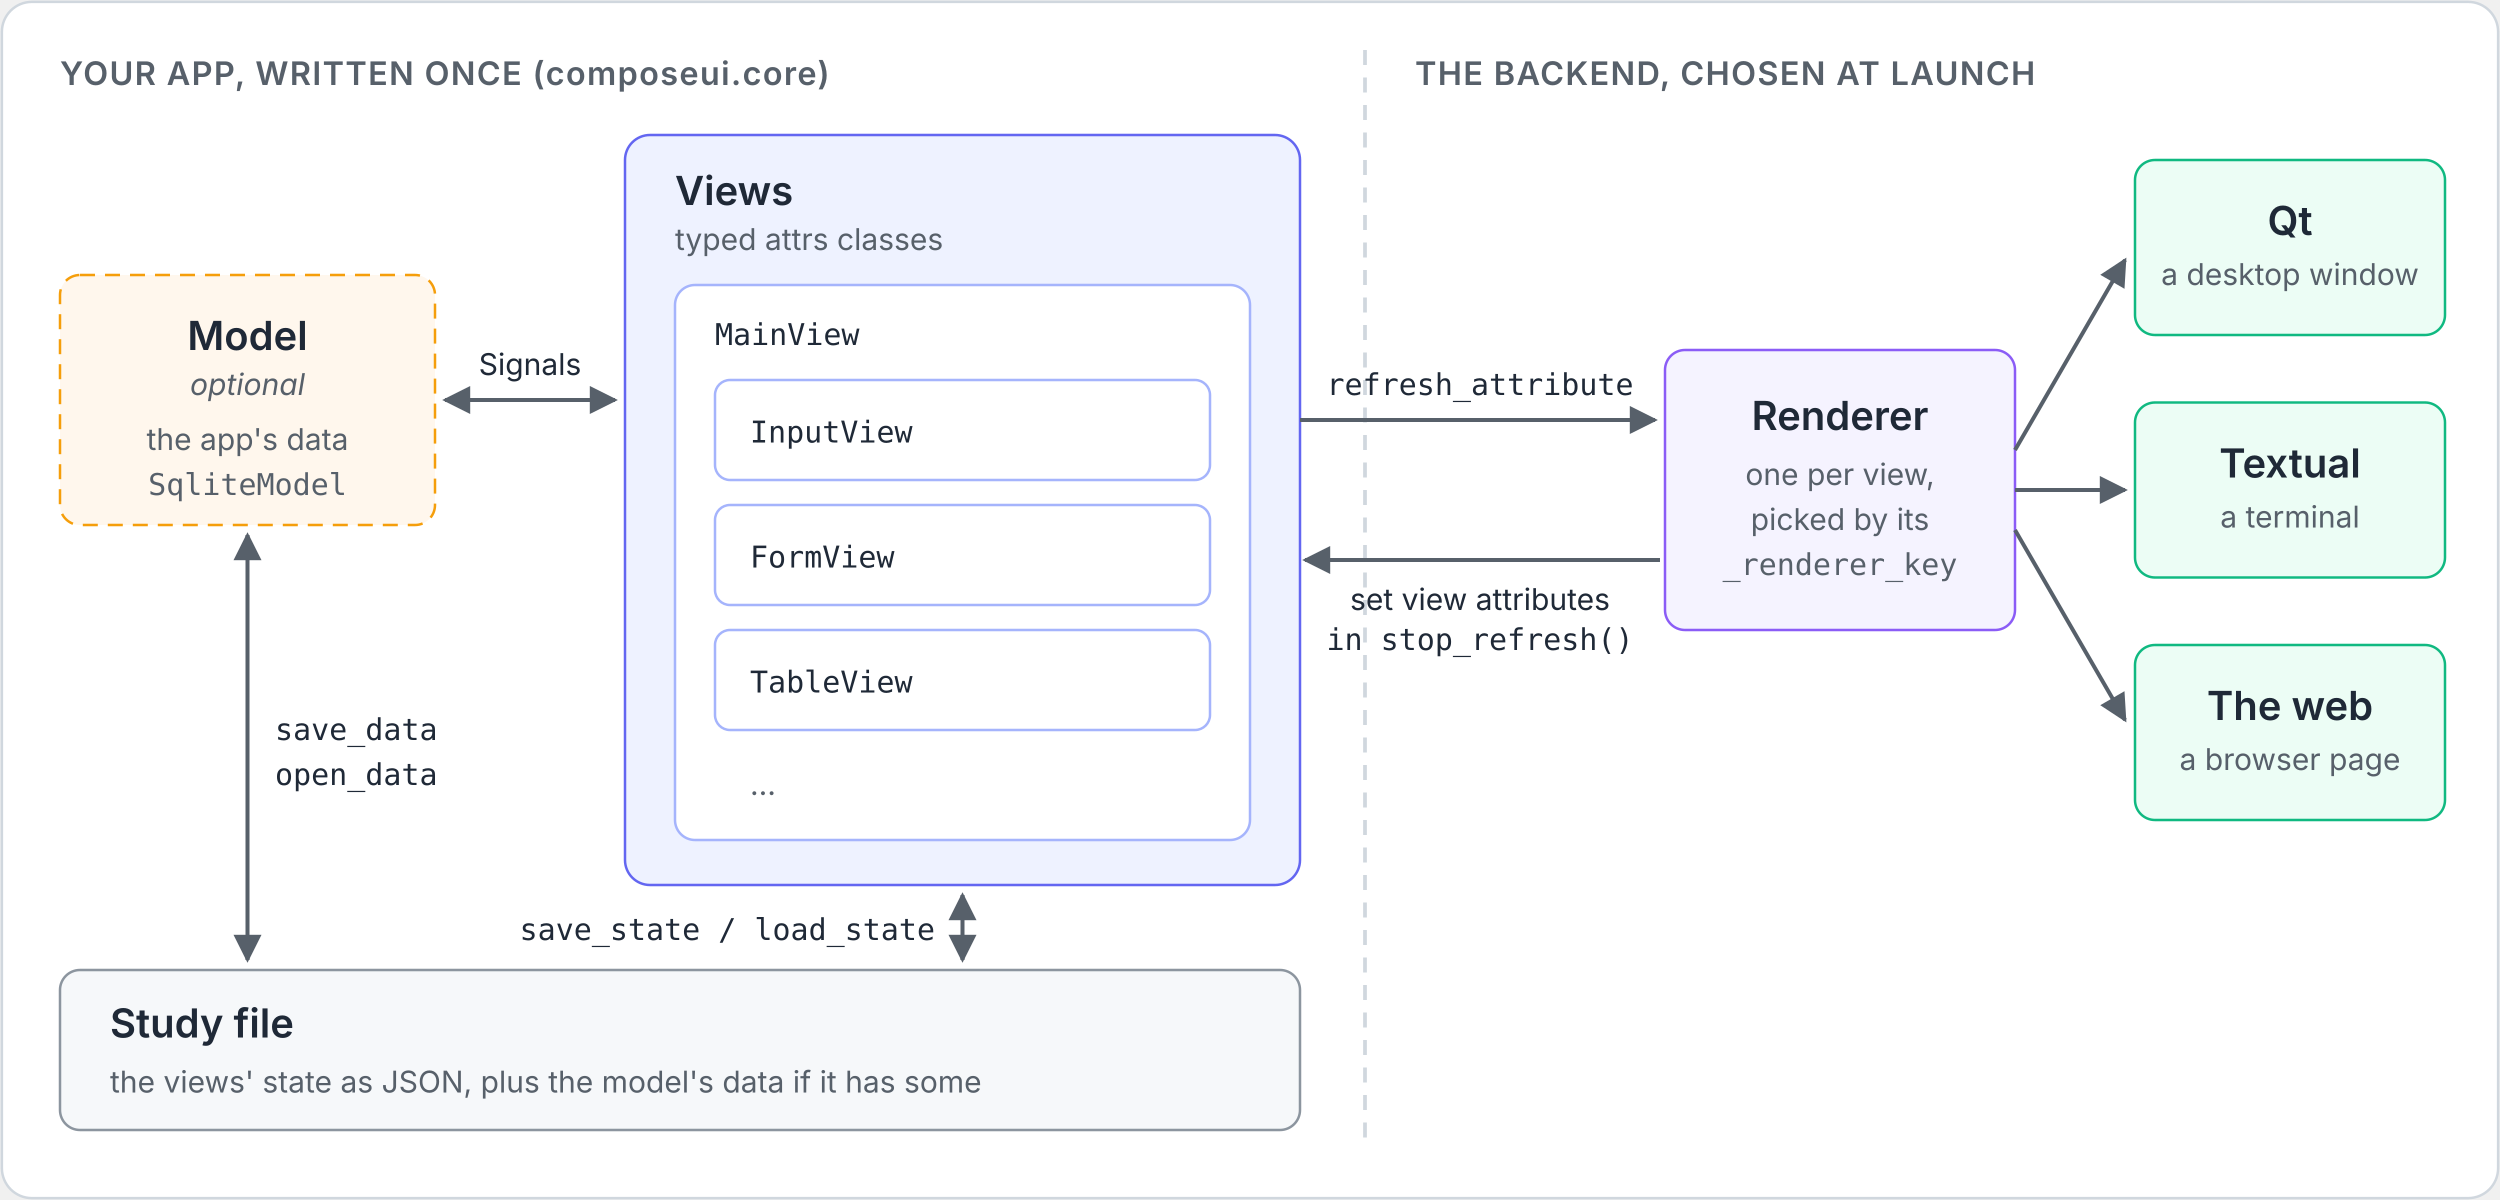
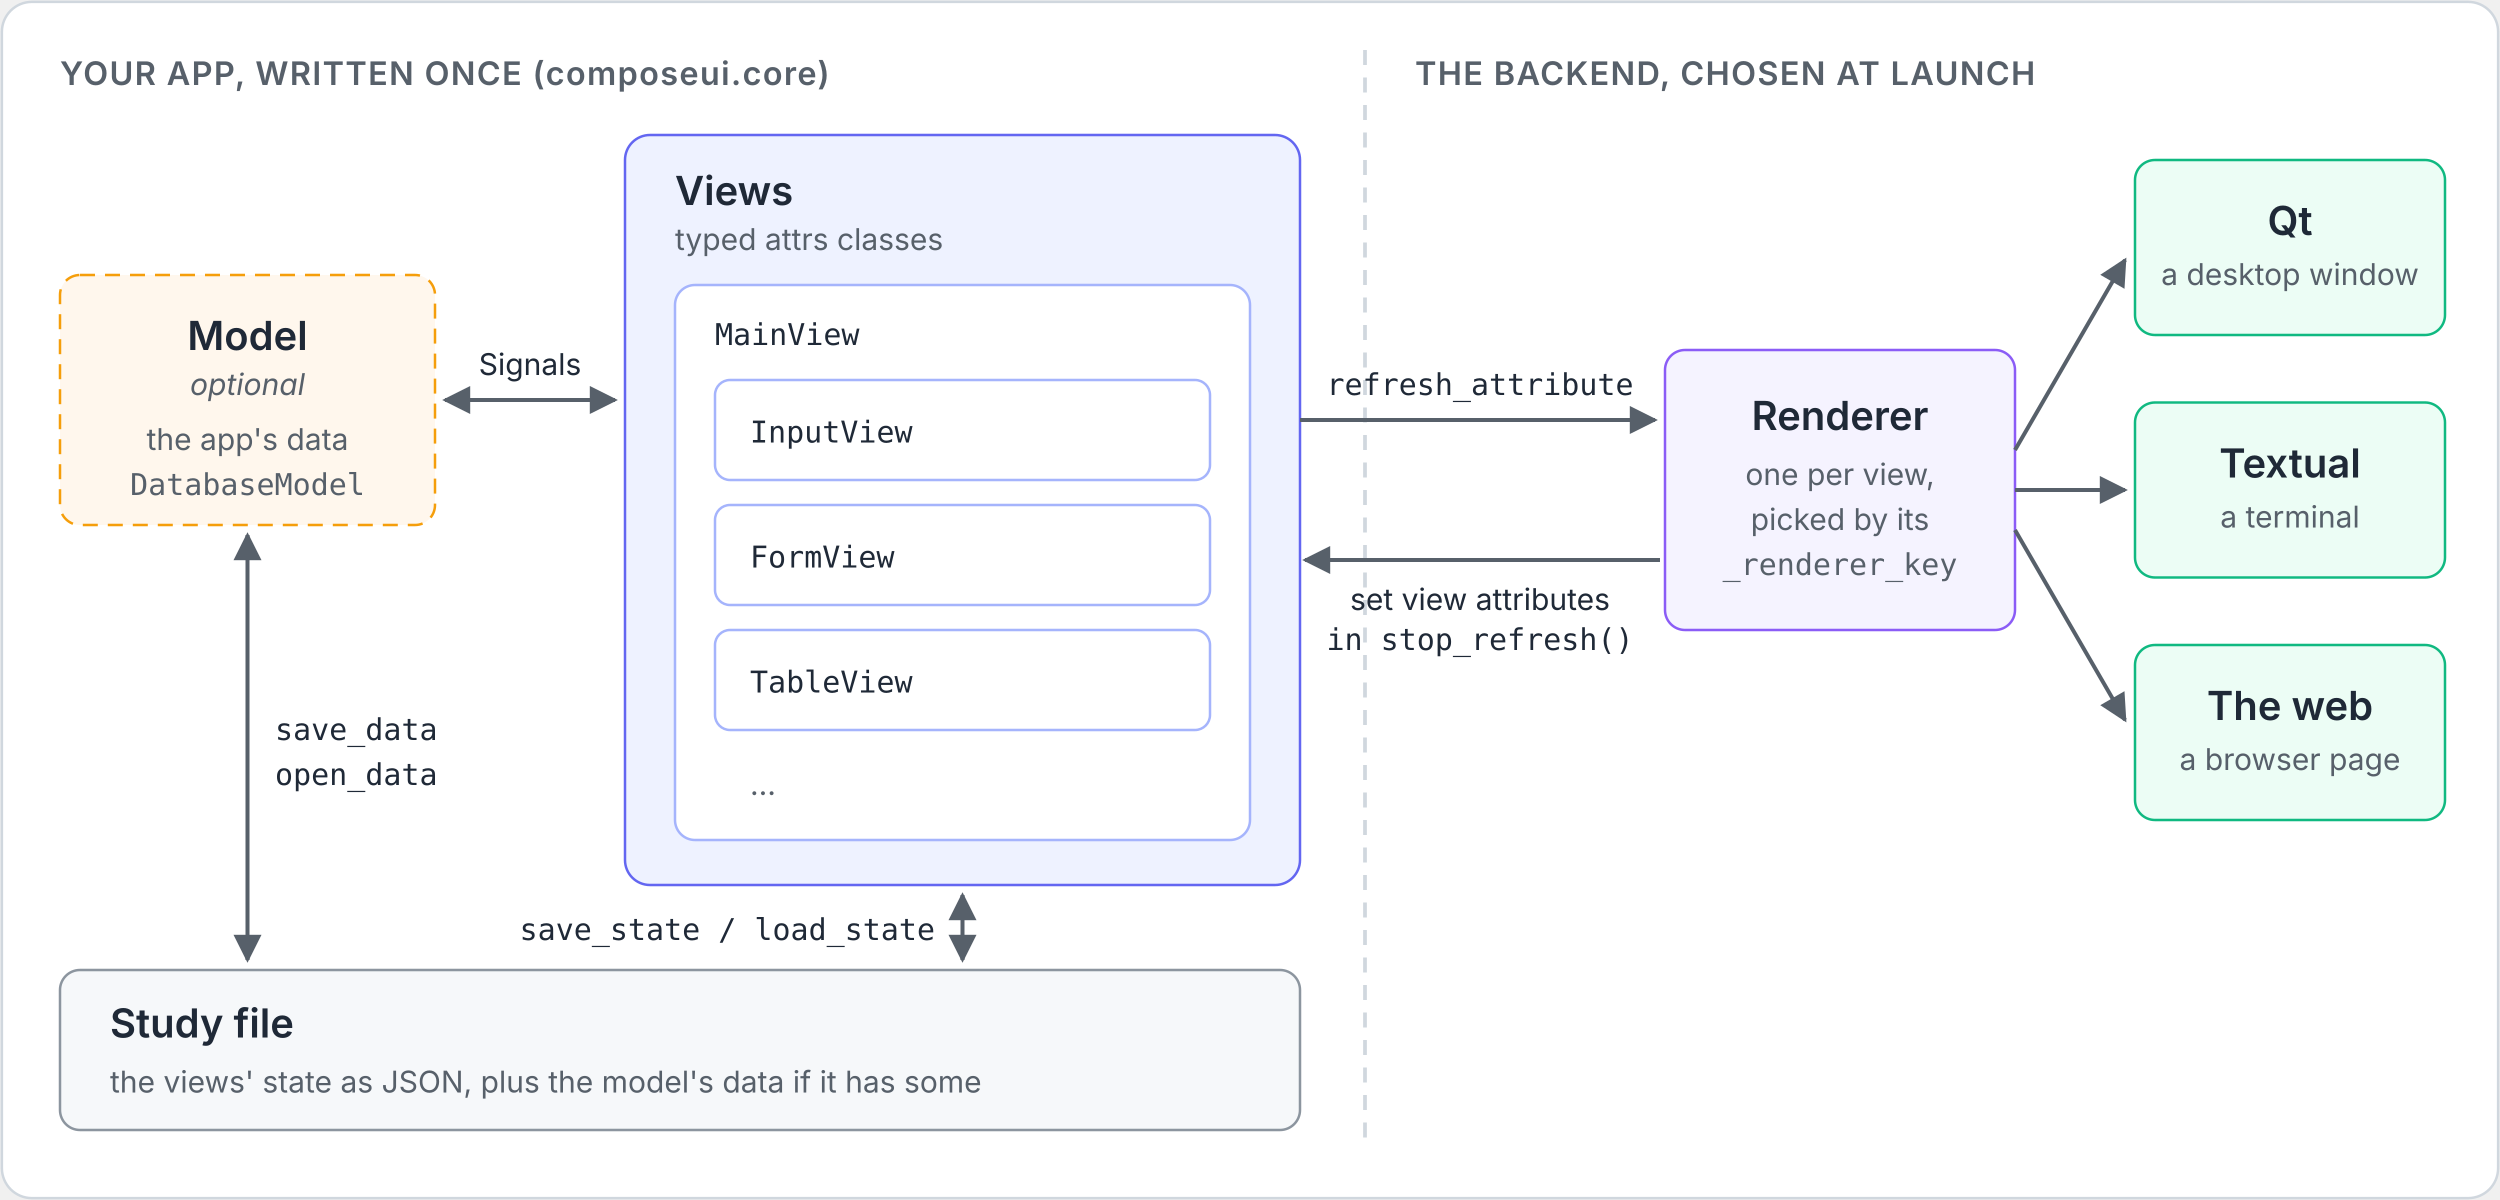
<svg xmlns="http://www.w3.org/2000/svg" viewBox="0 0 1000 480" width="1000" height="480" role="img" aria-labelledby="title desc">
  <defs>
    <marker id="arrow" viewBox="0 0 10 10" refX="9" refY="5" markerWidth="7" markerHeight="7" orient="auto-start-reverse">
      <path d="M0,0 L10,5 L0,10 z" class="head" />
    </marker>
    <style>
      .card { fill: #ffffff; stroke: #d0d7de; }
      text { font-family: system-ui, -apple-system, "Segoe UI", sans-serif; fill: #1f2937; }
      .muted { fill: #57606a; }
      .mono { font-family: ui-monospace, "SFMono-Regular", Menlo, Consolas, monospace; }
      .region { font-size: 13px; font-weight: 600; letter-spacing: 0.04em; fill: #57606a; }
      .title { font-size: 16px; font-weight: 600; }
      .small { font-size: 12px; }
      .core { fill: #eef2ff; stroke: #6366f1; }
      .core-inner { fill: #ffffff; stroke: #a5b4fc; }
      .model { fill: #fff7ed; stroke: #f59e0b; stroke-dasharray: 6 4; }
      .study { fill: #f6f8fa; stroke: #8c959f; }
      .renderer { fill: #f5f3ff; stroke: #8b5cf6; }
      .backend { fill: #ecfdf5; stroke: #10b981; }
      .line { stroke: #57606a; stroke-width: 1.6; fill: none; }
      .head { fill: #57606a; }
      .divider { stroke: #d0d7de; stroke-width: 1.5; stroke-dasharray: 6 5; }
      @media (prefers-color-scheme: dark) {
        .card { fill: #161b22; stroke: #30363d; }
        text { fill: #e6edf3; }
        .muted, .region { fill: #9198a1; }
        .core { fill: #1e1b4b; stroke: #818cf8; }
        .core-inner { fill: #161b22; stroke: #6366f1; }
        .model { fill: #3b2a10; stroke: #f59e0b; }
        .study { fill: #21262d; stroke: #6e7681; }
        .renderer { fill: #2e1065; stroke: #a78bfa; }
        .backend { fill: #052e1f; stroke: #34d399; }
        .line { stroke: #9198a1; }
        .head { fill: #9198a1; }
        .divider { stroke: #30363d; }
      }
    </style>
  </defs>
  <rect class="card" x="0.75" y="0.75" width="998.5" height="478.5" rx="12" />
  <text class="region" x="24" y="34">YOUR APP, WRITTEN ONCE (composeui.core)</text>
  <text class="region" x="566" y="34">THE BACKEND, CHOSEN AT LAUNCH</text>
  <line class="divider" x1="546" y1="20" x2="546" y2="460" />
  <rect class="model" x="24" y="110" width="150" height="100" rx="8" />
  <text class="title" x="99" y="140" text-anchor="middle">Model</text>
  <text class="small muted" x="99" y="158" text-anchor="middle" font-style="italic">optional</text>
  <text class="small muted" x="99" y="180" text-anchor="middle">the app's data</text>
-   <text class="small muted mono" x="99" y="198" text-anchor="middle">SqliteModel</text>
+   <text class="small muted mono" x="99" y="198" text-anchor="middle">DatabaseModel</text>
  <line class="line" x1="178" y1="160" x2="246" y2="160" marker-start="url(#arrow)" marker-end="url(#arrow)" />
  <text class="small" x="212" y="150" text-anchor="middle">Signals</text>
  <line class="line" x1="99" y1="214" x2="99" y2="384" marker-start="url(#arrow)" marker-end="url(#arrow)" />
  <text class="small mono" x="110" y="296">save_data</text>
  <text class="small mono" x="110" y="314">open_data</text>
  <line class="line" x1="385" y1="358" x2="385" y2="384" marker-start="url(#arrow)" marker-end="url(#arrow)" />
  <text class="small mono" x="374" y="376" text-anchor="end">save_state / load_state</text>
  <rect class="study" x="24" y="388" width="496" height="64" rx="8" />
  <text class="title" x="44" y="415">Study file</text>
  <text class="small muted" x="44" y="437">the views' state as JSON, plus the model's data if it has some</text>
  <rect class="core" x="250" y="54" width="270" height="300" rx="10" />
  <text class="title" x="270" y="82">Views</text>
  <text class="small muted" x="270" y="100">typed attrs classes</text>
  <rect class="core-inner" x="270" y="114" width="230" height="222" rx="8" />
  <text class="small mono" x="286" y="138">MainView</text>
  <rect class="core-inner" x="286" y="152" width="198" height="40" rx="6" />
  <text class="small mono" x="300" y="177">InputView</text>
  <rect class="core-inner" x="286" y="202" width="198" height="40" rx="6" />
  <text class="small mono" x="300" y="227">FormView</text>
  <rect class="core-inner" x="286" y="252" width="198" height="40" rx="6" />
  <text class="small mono" x="300" y="277">TableView</text>
  <text class="small muted" x="300" y="318">…</text>
  <line class="line" x1="520" y1="168" x2="662" y2="168" marker-end="url(#arrow)" />
  <text class="small mono" x="592" y="158" text-anchor="middle">refresh_attribute</text>
  <line class="line" x1="664" y1="224" x2="522" y2="224" marker-end="url(#arrow)" />
  <text class="small" x="592" y="244" text-anchor="middle">set view attributes</text>
  <text class="small mono" x="592" y="260" text-anchor="middle">in stop_refresh()</text>
  <rect class="renderer" x="666" y="140" width="140" height="112" rx="8" />
  <text class="title" x="736" y="172" text-anchor="middle">Renderer</text>
  <text class="small muted" x="736" y="194" text-anchor="middle">one per view,</text>
  <text class="small muted" x="736" y="212" text-anchor="middle">picked by its</text>
  <text class="small muted mono" x="736" y="230" text-anchor="middle">_renderer_key</text>
  <line class="line" x1="806" y1="180" x2="850" y2="104" marker-end="url(#arrow)" />
  <line class="line" x1="806" y1="196" x2="850" y2="196" marker-end="url(#arrow)" />
  <line class="line" x1="806" y1="212" x2="850" y2="288" marker-end="url(#arrow)" />
  <rect class="backend" x="854" y="64" width="124" height="70" rx="8" />
  <text class="title" x="916" y="94" text-anchor="middle">Qt</text>
  <text class="small muted" x="916" y="114" text-anchor="middle">a desktop window</text>
  <rect class="backend" x="854" y="161" width="124" height="70" rx="8" />
  <text class="title" x="916" y="191" text-anchor="middle">Textual</text>
  <text class="small muted" x="916" y="211" text-anchor="middle">a terminal</text>
  <rect class="backend" x="854" y="258" width="124" height="70" rx="8" />
  <text class="title" x="916" y="288" text-anchor="middle">The web</text>
  <text class="small muted" x="916" y="308" text-anchor="middle">a browser page</text>
</svg>
